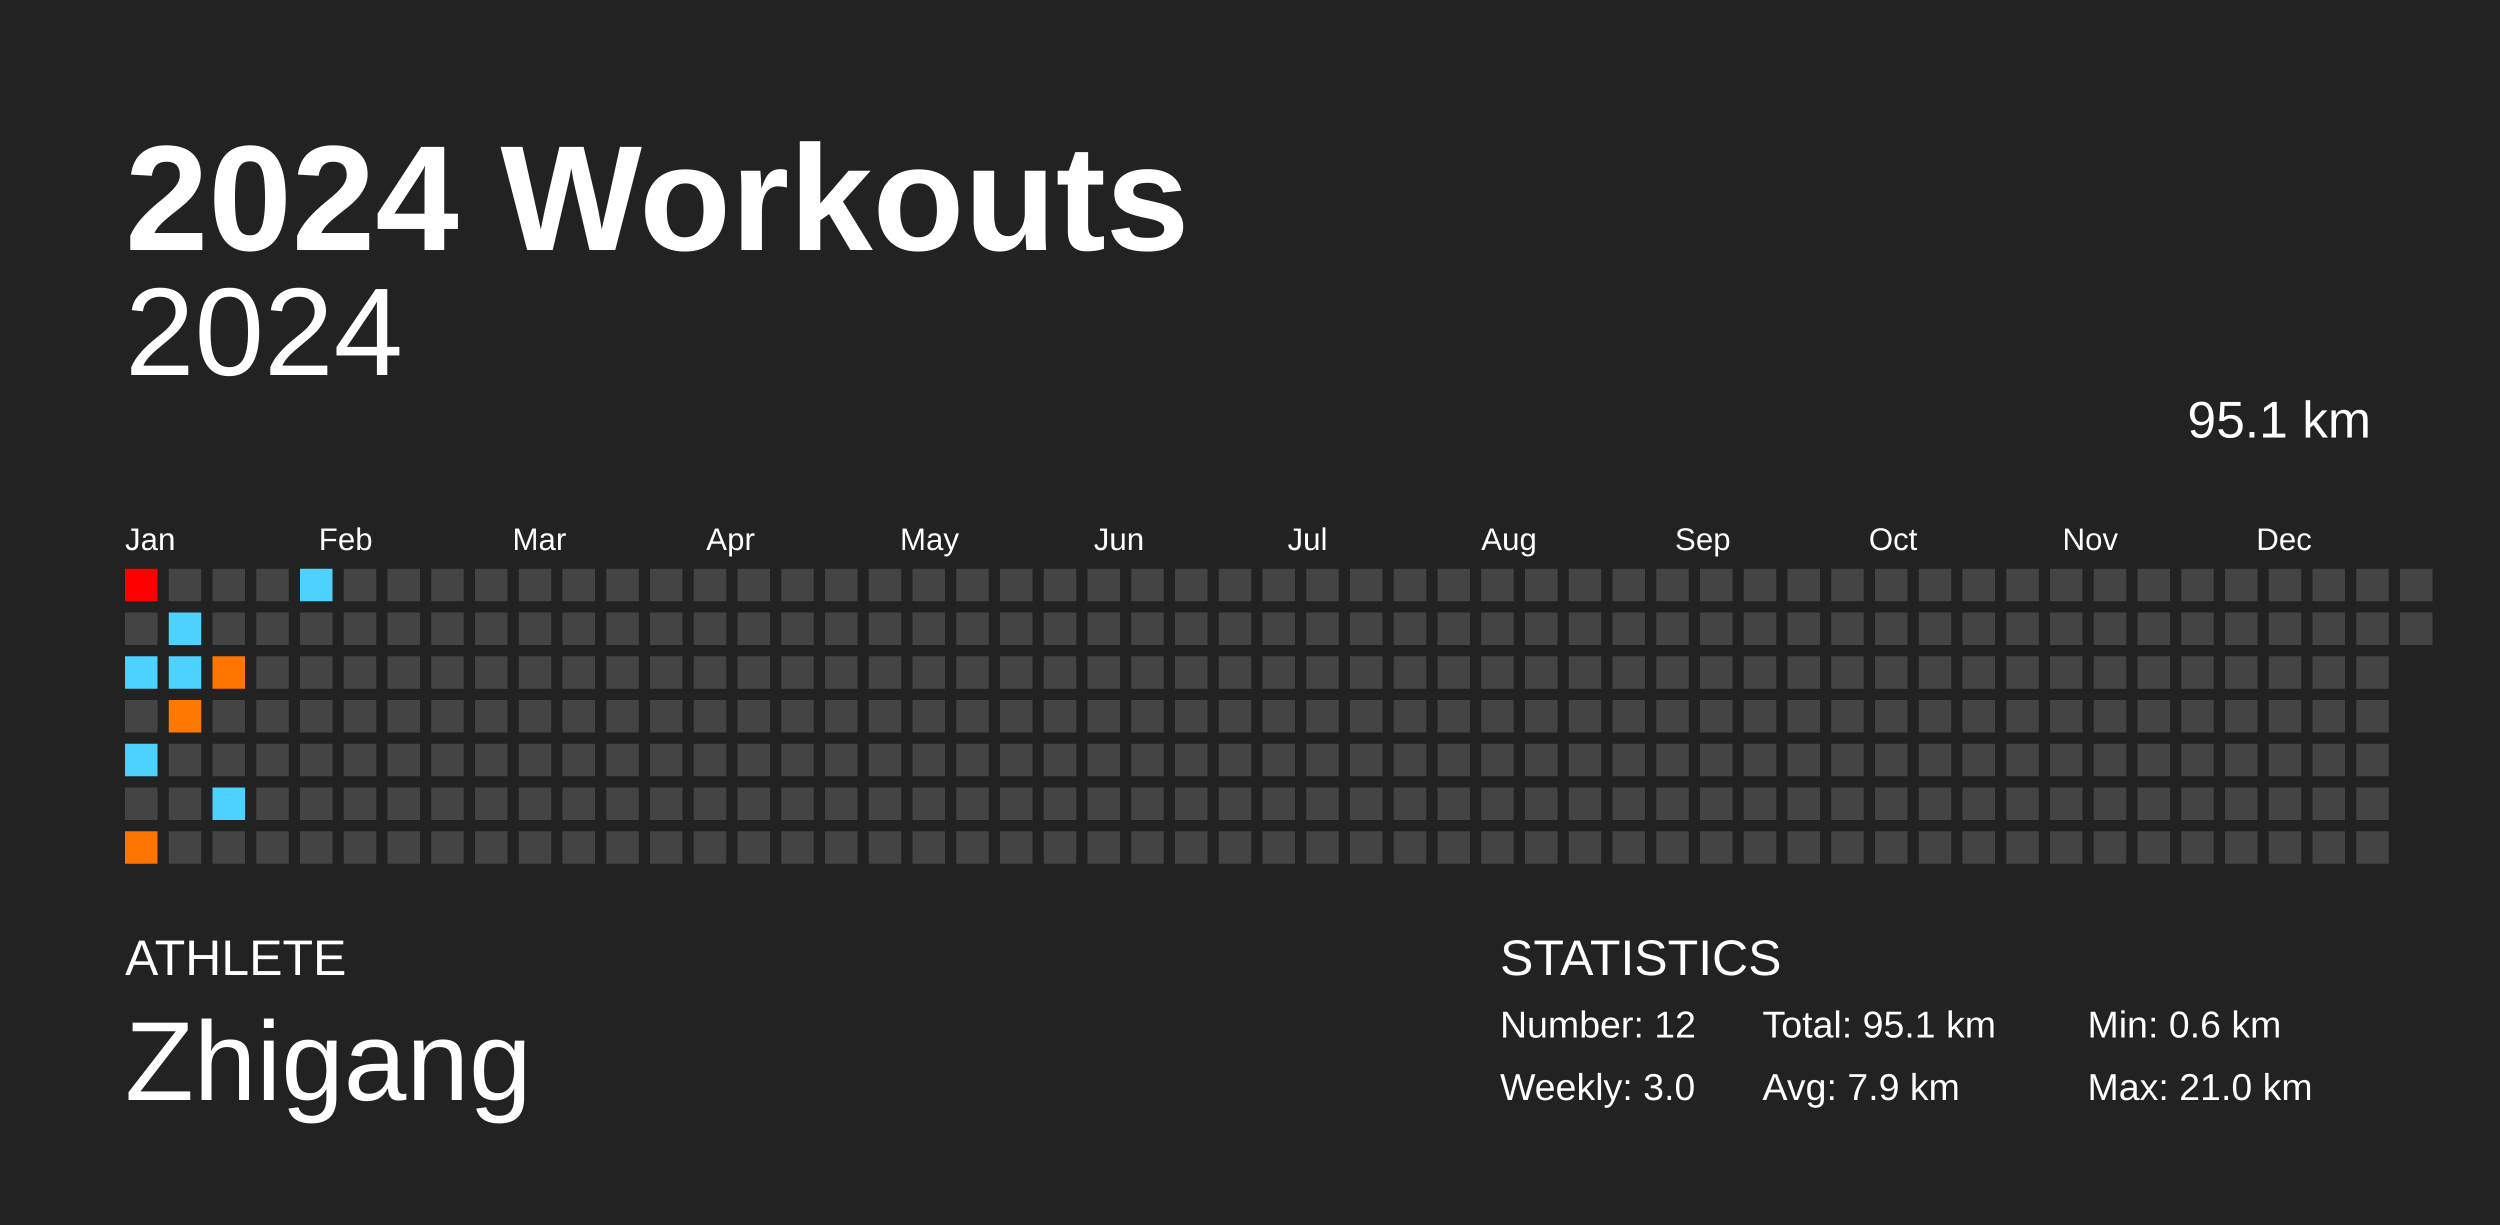
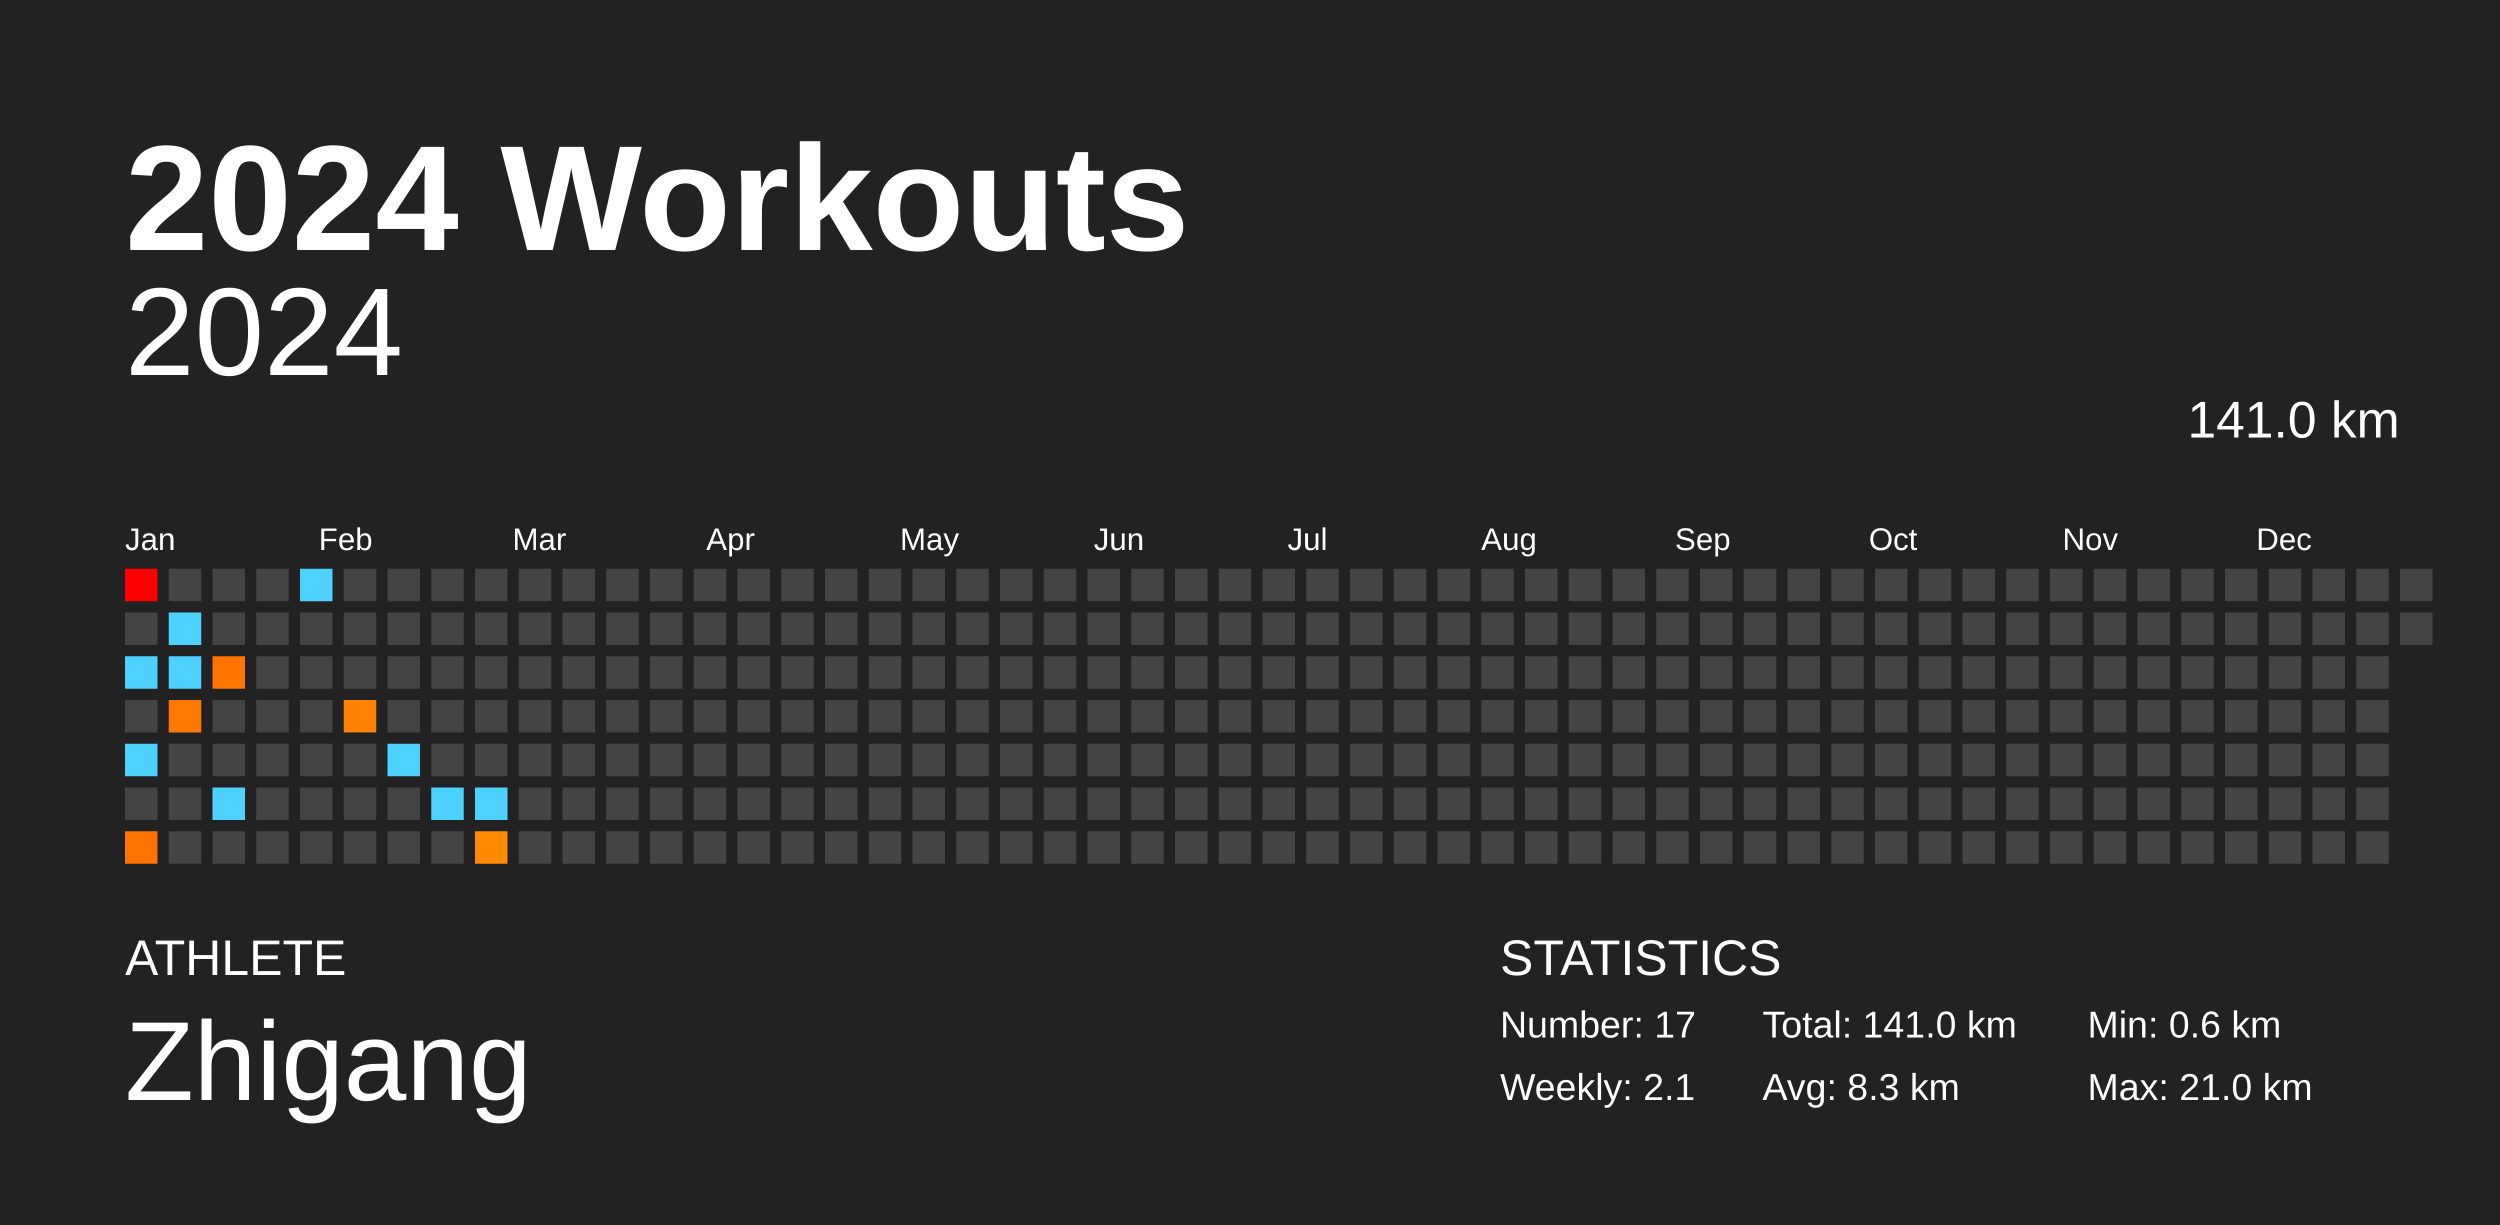
<svg xmlns="http://www.w3.org/2000/svg" baseProfile="full" height="98mm" version="1.1" viewBox="0,0,200,98" width="200mm">
  <defs />
  <rect fill="#222222" height="98" width="200" x="0" y="0" />
  <text fill="#FFFFFF" style="font-size:12px; font-family:Arial; font-weight:bold;" x="10" y="20">2024 Workouts</text>
  <text fill="#FFFFFF" style="font-size:4px; font-family:Arial" x="10" y="78">ATHLETE</text>
  <text fill="#FFFFFF" style="font-size:9px; font-family:Arial" x="10" y="88">Zhigang</text>
  <text fill="#FFFFFF" style="font-size:4px; font-family:Arial" x="120" y="78">STATISTICS</text>
-   <text fill="#FFFFFF" style="font-size:3px; font-family:Arial" x="120" y="83">Number: 12</text>
-   <text fill="#FFFFFF" style="font-size:3px; font-family:Arial" x="120" y="88">Weekly: 3.0</text>
-   <text fill="#FFFFFF" style="font-size:3px; font-family:Arial" x="141" y="83">Total: 95.1 km</text>
-   <text fill="#FFFFFF" style="font-size:3px; font-family:Arial" x="141" y="88">Avg: 7.9 km</text>
+   <text fill="#FFFFFF" style="font-size:3px; font-family:Arial" x="120" y="83">Number: 17</text>
+   <text fill="#FFFFFF" style="font-size:3px; font-family:Arial" x="120" y="88">Weekly: 2.1</text>
+   <text fill="#FFFFFF" style="font-size:3px; font-family:Arial" x="141" y="83">Total: 141.0 km</text>
+   <text fill="#FFFFFF" style="font-size:3px; font-family:Arial" x="141" y="88">Avg: 8.3 km</text>
  <text fill="#FFFFFF" style="font-size:3px; font-family:Arial" x="167" y="83">Min: 0.6 km</text>
  <text fill="#FFFFFF" style="font-size:3px; font-family:Arial" x="167" y="88">Max: 21.0 km</text>
  <text alignment-baseline="hanging" fill="#FFFFFF" style="font-size:10.0px; font-family:Arial;" x="10" y="30">2024</text>
-   <text alignment-baseline="hanging" fill="#FFFFFF" style="font-size:4.125px; font-family:Arial;" x="175" y="35">95.1 km</text>
+   <text alignment-baseline="hanging" fill="#FFFFFF" style="font-size:4.125px; font-family:Arial;" x="175" y="35">141.0 km</text>
  <text fill="#FFFFFF" style="font-size:2.5px; font-family:Arial" x="10.0" y="44">Jan</text>
  <text fill="#FFFFFF" style="font-size:2.5px; font-family:Arial" x="25.5" y="44">Feb</text>
  <text fill="#FFFFFF" style="font-size:2.5px; font-family:Arial" x="41.0" y="44">Mar</text>
  <text fill="#FFFFFF" style="font-size:2.5px; font-family:Arial" x="56.5" y="44">Apr</text>
  <text fill="#FFFFFF" style="font-size:2.5px; font-family:Arial" x="72.0" y="44">May</text>
  <text fill="#FFFFFF" style="font-size:2.5px; font-family:Arial" x="87.5" y="44">Jun</text>
  <text fill="#FFFFFF" style="font-size:2.5px; font-family:Arial" x="103.0" y="44">Jul</text>
  <text fill="#FFFFFF" style="font-size:2.5px; font-family:Arial" x="118.5" y="44">Aug</text>
  <text fill="#FFFFFF" style="font-size:2.5px; font-family:Arial" x="134.0" y="44">Sep</text>
  <text fill="#FFFFFF" style="font-size:2.5px; font-family:Arial" x="149.5" y="44">Oct</text>
  <text fill="#FFFFFF" style="font-size:2.5px; font-family:Arial" x="165.0" y="44">Nov</text>
  <text fill="#FFFFFF" style="font-size:2.5px; font-family:Arial" x="180.5" y="44">Dec</text>
  <rect fill="red" height="2.6" width="2.6" x="10.0" y="45.5" />
  <rect fill="#444444" height="2.6" width="2.6" x="10.0" y="49.0" />
  <rect fill="#4dd2ff" height="2.6" width="2.6" x="10.0" y="52.5" />
  <rect fill="#444444" height="2.6" width="2.6" x="10.0" y="56.0" />
  <rect fill="#4dd2ff" height="2.6" width="2.6" x="10.0" y="59.5" />
  <rect fill="#444444" height="2.6" width="2.6" x="10.0" y="63.0" />
  <rect fill="#ff7300" height="2.6" width="2.6" x="10.0" y="66.5" />
  <rect fill="#444444" height="2.6" width="2.6" x="13.5" y="45.5" />
  <rect fill="#4dd2ff" height="2.6" width="2.6" x="13.5" y="49.0" />
  <rect fill="#4dd2ff" height="2.6" width="2.6" x="13.5" y="52.5" />
  <rect fill="#ff7800" height="2.6" width="2.6" x="13.5" y="56.0" />
  <rect fill="#444444" height="2.6" width="2.6" x="13.5" y="59.5" />
  <rect fill="#444444" height="2.6" width="2.6" x="13.5" y="63.0" />
  <rect fill="#444444" height="2.6" width="2.6" x="13.5" y="66.5" />
  <rect fill="#444444" height="2.6" width="2.6" x="17.0" y="45.5" />
  <rect fill="#444444" height="2.6" width="2.6" x="17.0" y="49.0" />
  <rect fill="#ff7500" height="2.6" width="2.6" x="17.0" y="52.5" />
  <rect fill="#444444" height="2.6" width="2.6" x="17.0" y="56.0" />
  <rect fill="#444444" height="2.6" width="2.6" x="17.0" y="59.5" />
  <rect fill="#4dd2ff" height="2.6" width="2.6" x="17.0" y="63.0" />
  <rect fill="#444444" height="2.6" width="2.6" x="17.0" y="66.5" />
  <rect fill="#444444" height="2.6" width="2.6" x="20.5" y="45.5" />
  <rect fill="#444444" height="2.6" width="2.6" x="20.5" y="49.0" />
  <rect fill="#444444" height="2.6" width="2.6" x="20.5" y="52.5" />
  <rect fill="#444444" height="2.6" width="2.6" x="20.5" y="56.0" />
  <rect fill="#444444" height="2.6" width="2.6" x="20.5" y="59.5" />
  <rect fill="#444444" height="2.6" width="2.6" x="20.5" y="63.0" />
  <rect fill="#444444" height="2.6" width="2.6" x="20.5" y="66.5" />
  <rect fill="#4dd2ff" height="2.6" width="2.6" x="24.0" y="45.5" />
  <rect fill="#444444" height="2.6" width="2.6" x="24.0" y="49.0" />
  <rect fill="#444444" height="2.6" width="2.6" x="24.0" y="52.5" />
  <rect fill="#444444" height="2.6" width="2.6" x="24.0" y="56.0" />
  <rect fill="#444444" height="2.6" width="2.6" x="24.0" y="59.5" />
  <rect fill="#444444" height="2.6" width="2.6" x="24.0" y="63.0" />
  <rect fill="#444444" height="2.6" width="2.6" x="24.0" y="66.5" />
  <rect fill="#444444" height="2.6" width="2.6" x="27.5" y="45.5" />
  <rect fill="#444444" height="2.6" width="2.6" x="27.5" y="49.0" />
  <rect fill="#444444" height="2.6" width="2.6" x="27.5" y="52.5" />
-   <rect fill="#444444" height="2.6" width="2.6" x="27.5" y="56.0" />
+   <rect fill="#ff8200" height="2.6" width="2.6" x="27.5" y="56.0" />
  <rect fill="#444444" height="2.6" width="2.6" x="27.5" y="59.5" />
  <rect fill="#444444" height="2.6" width="2.6" x="27.5" y="63.0" />
  <rect fill="#444444" height="2.6" width="2.6" x="27.5" y="66.5" />
  <rect fill="#444444" height="2.6" width="2.6" x="31.0" y="45.5" />
  <rect fill="#444444" height="2.6" width="2.6" x="31.0" y="49.0" />
  <rect fill="#444444" height="2.6" width="2.6" x="31.0" y="52.5" />
  <rect fill="#444444" height="2.6" width="2.6" x="31.0" y="56.0" />
-   <rect fill="#444444" height="2.6" width="2.6" x="31.0" y="59.5" />
+   <rect fill="#4dd2ff" height="2.6" width="2.6" x="31.0" y="59.5" />
  <rect fill="#444444" height="2.6" width="2.6" x="31.0" y="63.0" />
  <rect fill="#444444" height="2.6" width="2.6" x="31.0" y="66.5" />
  <rect fill="#444444" height="2.6" width="2.6" x="34.5" y="45.5" />
  <rect fill="#444444" height="2.6" width="2.6" x="34.5" y="49.0" />
  <rect fill="#444444" height="2.6" width="2.6" x="34.5" y="52.5" />
  <rect fill="#444444" height="2.6" width="2.6" x="34.5" y="56.0" />
  <rect fill="#444444" height="2.6" width="2.6" x="34.5" y="59.5" />
-   <rect fill="#444444" height="2.6" width="2.6" x="34.5" y="63.0" />
+   <rect fill="#4dd2ff" height="2.6" width="2.6" x="34.5" y="63.0" />
  <rect fill="#444444" height="2.6" width="2.6" x="34.5" y="66.5" />
  <rect fill="#444444" height="2.6" width="2.6" x="38.0" y="45.5" />
  <rect fill="#444444" height="2.6" width="2.6" x="38.0" y="49.0" />
  <rect fill="#444444" height="2.6" width="2.6" x="38.0" y="52.5" />
  <rect fill="#444444" height="2.6" width="2.6" x="38.0" y="56.0" />
  <rect fill="#444444" height="2.6" width="2.6" x="38.0" y="59.5" />
-   <rect fill="#444444" height="2.6" width="2.6" x="38.0" y="63.0" />
-   <rect fill="#444444" height="2.6" width="2.6" x="38.0" y="66.5" />
+   <rect fill="#4dd2ff" height="2.6" width="2.6" x="38.0" y="63.0" />
+   <rect fill="#ff8900" height="2.6" width="2.6" x="38.0" y="66.5" />
  <rect fill="#444444" height="2.6" width="2.6" x="41.5" y="45.5" />
  <rect fill="#444444" height="2.6" width="2.6" x="41.5" y="49.0" />
  <rect fill="#444444" height="2.6" width="2.6" x="41.5" y="52.5" />
  <rect fill="#444444" height="2.6" width="2.6" x="41.5" y="56.0" />
  <rect fill="#444444" height="2.6" width="2.6" x="41.5" y="59.5" />
  <rect fill="#444444" height="2.6" width="2.6" x="41.5" y="63.0" />
  <rect fill="#444444" height="2.6" width="2.6" x="41.5" y="66.5" />
  <rect fill="#444444" height="2.6" width="2.6" x="45.0" y="45.5" />
  <rect fill="#444444" height="2.6" width="2.6" x="45.0" y="49.0" />
  <rect fill="#444444" height="2.6" width="2.6" x="45.0" y="52.5" />
  <rect fill="#444444" height="2.6" width="2.6" x="45.0" y="56.0" />
  <rect fill="#444444" height="2.6" width="2.6" x="45.0" y="59.5" />
  <rect fill="#444444" height="2.6" width="2.6" x="45.0" y="63.0" />
  <rect fill="#444444" height="2.6" width="2.6" x="45.0" y="66.5" />
  <rect fill="#444444" height="2.6" width="2.6" x="48.5" y="45.5" />
  <rect fill="#444444" height="2.6" width="2.6" x="48.5" y="49.0" />
  <rect fill="#444444" height="2.6" width="2.6" x="48.5" y="52.5" />
  <rect fill="#444444" height="2.6" width="2.6" x="48.5" y="56.0" />
  <rect fill="#444444" height="2.6" width="2.6" x="48.5" y="59.5" />
  <rect fill="#444444" height="2.6" width="2.6" x="48.5" y="63.0" />
  <rect fill="#444444" height="2.6" width="2.6" x="48.5" y="66.5" />
  <rect fill="#444444" height="2.6" width="2.6" x="52.0" y="45.5" />
  <rect fill="#444444" height="2.6" width="2.6" x="52.0" y="49.0" />
  <rect fill="#444444" height="2.6" width="2.6" x="52.0" y="52.5" />
  <rect fill="#444444" height="2.6" width="2.6" x="52.0" y="56.0" />
  <rect fill="#444444" height="2.6" width="2.6" x="52.0" y="59.5" />
  <rect fill="#444444" height="2.6" width="2.6" x="52.0" y="63.0" />
  <rect fill="#444444" height="2.6" width="2.6" x="52.0" y="66.5" />
  <rect fill="#444444" height="2.6" width="2.6" x="55.5" y="45.5" />
  <rect fill="#444444" height="2.6" width="2.6" x="55.5" y="49.0" />
  <rect fill="#444444" height="2.6" width="2.6" x="55.5" y="52.5" />
  <rect fill="#444444" height="2.6" width="2.6" x="55.5" y="56.0" />
  <rect fill="#444444" height="2.6" width="2.6" x="55.5" y="59.5" />
  <rect fill="#444444" height="2.6" width="2.6" x="55.5" y="63.0" />
  <rect fill="#444444" height="2.6" width="2.6" x="55.5" y="66.5" />
  <rect fill="#444444" height="2.6" width="2.6" x="59.0" y="45.5" />
  <rect fill="#444444" height="2.6" width="2.6" x="59.0" y="49.0" />
  <rect fill="#444444" height="2.6" width="2.6" x="59.0" y="52.5" />
  <rect fill="#444444" height="2.6" width="2.6" x="59.0" y="56.0" />
  <rect fill="#444444" height="2.6" width="2.6" x="59.0" y="59.5" />
  <rect fill="#444444" height="2.6" width="2.6" x="59.0" y="63.0" />
  <rect fill="#444444" height="2.6" width="2.6" x="59.0" y="66.5" />
  <rect fill="#444444" height="2.6" width="2.6" x="62.5" y="45.5" />
  <rect fill="#444444" height="2.6" width="2.6" x="62.5" y="49.0" />
  <rect fill="#444444" height="2.6" width="2.6" x="62.5" y="52.5" />
  <rect fill="#444444" height="2.6" width="2.6" x="62.5" y="56.0" />
  <rect fill="#444444" height="2.6" width="2.6" x="62.5" y="59.5" />
  <rect fill="#444444" height="2.6" width="2.6" x="62.5" y="63.0" />
  <rect fill="#444444" height="2.6" width="2.6" x="62.5" y="66.5" />
  <rect fill="#444444" height="2.6" width="2.6" x="66.0" y="45.5" />
  <rect fill="#444444" height="2.6" width="2.6" x="66.0" y="49.0" />
  <rect fill="#444444" height="2.6" width="2.6" x="66.0" y="52.5" />
  <rect fill="#444444" height="2.6" width="2.6" x="66.0" y="56.0" />
  <rect fill="#444444" height="2.6" width="2.6" x="66.0" y="59.5" />
  <rect fill="#444444" height="2.6" width="2.6" x="66.0" y="63.0" />
  <rect fill="#444444" height="2.6" width="2.6" x="66.0" y="66.5" />
  <rect fill="#444444" height="2.6" width="2.6" x="69.5" y="45.5" />
  <rect fill="#444444" height="2.6" width="2.6" x="69.5" y="49.0" />
  <rect fill="#444444" height="2.6" width="2.6" x="69.5" y="52.5" />
  <rect fill="#444444" height="2.6" width="2.6" x="69.5" y="56.0" />
  <rect fill="#444444" height="2.6" width="2.6" x="69.5" y="59.5" />
  <rect fill="#444444" height="2.6" width="2.6" x="69.5" y="63.0" />
  <rect fill="#444444" height="2.6" width="2.6" x="69.5" y="66.5" />
  <rect fill="#444444" height="2.6" width="2.6" x="73.0" y="45.5" />
  <rect fill="#444444" height="2.6" width="2.6" x="73.0" y="49.0" />
  <rect fill="#444444" height="2.6" width="2.6" x="73.0" y="52.5" />
  <rect fill="#444444" height="2.6" width="2.6" x="73.0" y="56.0" />
  <rect fill="#444444" height="2.6" width="2.6" x="73.0" y="59.5" />
  <rect fill="#444444" height="2.6" width="2.6" x="73.0" y="63.0" />
  <rect fill="#444444" height="2.6" width="2.6" x="73.0" y="66.5" />
  <rect fill="#444444" height="2.6" width="2.6" x="76.5" y="45.5" />
  <rect fill="#444444" height="2.6" width="2.6" x="76.5" y="49.0" />
  <rect fill="#444444" height="2.6" width="2.6" x="76.5" y="52.5" />
  <rect fill="#444444" height="2.6" width="2.6" x="76.5" y="56.0" />
  <rect fill="#444444" height="2.6" width="2.6" x="76.5" y="59.5" />
  <rect fill="#444444" height="2.6" width="2.6" x="76.5" y="63.0" />
  <rect fill="#444444" height="2.6" width="2.6" x="76.5" y="66.5" />
  <rect fill="#444444" height="2.6" width="2.6" x="80.0" y="45.5" />
  <rect fill="#444444" height="2.6" width="2.6" x="80.0" y="49.0" />
  <rect fill="#444444" height="2.6" width="2.6" x="80.0" y="52.5" />
  <rect fill="#444444" height="2.6" width="2.6" x="80.0" y="56.0" />
  <rect fill="#444444" height="2.6" width="2.6" x="80.0" y="59.5" />
  <rect fill="#444444" height="2.6" width="2.6" x="80.0" y="63.0" />
  <rect fill="#444444" height="2.6" width="2.6" x="80.0" y="66.5" />
  <rect fill="#444444" height="2.6" width="2.6" x="83.5" y="45.5" />
  <rect fill="#444444" height="2.6" width="2.6" x="83.5" y="49.0" />
  <rect fill="#444444" height="2.6" width="2.6" x="83.5" y="52.5" />
  <rect fill="#444444" height="2.6" width="2.6" x="83.5" y="56.0" />
  <rect fill="#444444" height="2.6" width="2.6" x="83.5" y="59.5" />
  <rect fill="#444444" height="2.6" width="2.6" x="83.5" y="63.0" />
  <rect fill="#444444" height="2.6" width="2.6" x="83.5" y="66.5" />
  <rect fill="#444444" height="2.6" width="2.6" x="87.0" y="45.5" />
  <rect fill="#444444" height="2.6" width="2.6" x="87.0" y="49.0" />
  <rect fill="#444444" height="2.6" width="2.6" x="87.0" y="52.5" />
  <rect fill="#444444" height="2.6" width="2.6" x="87.0" y="56.0" />
  <rect fill="#444444" height="2.6" width="2.6" x="87.0" y="59.5" />
  <rect fill="#444444" height="2.6" width="2.6" x="87.0" y="63.0" />
  <rect fill="#444444" height="2.6" width="2.6" x="87.0" y="66.5" />
  <rect fill="#444444" height="2.6" width="2.6" x="90.5" y="45.5" />
  <rect fill="#444444" height="2.6" width="2.6" x="90.5" y="49.0" />
  <rect fill="#444444" height="2.6" width="2.6" x="90.5" y="52.5" />
  <rect fill="#444444" height="2.6" width="2.6" x="90.5" y="56.0" />
  <rect fill="#444444" height="2.6" width="2.6" x="90.5" y="59.5" />
  <rect fill="#444444" height="2.6" width="2.6" x="90.5" y="63.0" />
  <rect fill="#444444" height="2.6" width="2.6" x="90.5" y="66.5" />
  <rect fill="#444444" height="2.6" width="2.6" x="94.0" y="45.5" />
  <rect fill="#444444" height="2.6" width="2.6" x="94.0" y="49.0" />
  <rect fill="#444444" height="2.6" width="2.6" x="94.0" y="52.5" />
  <rect fill="#444444" height="2.6" width="2.6" x="94.0" y="56.0" />
  <rect fill="#444444" height="2.6" width="2.6" x="94.0" y="59.5" />
  <rect fill="#444444" height="2.6" width="2.6" x="94.0" y="63.0" />
  <rect fill="#444444" height="2.6" width="2.6" x="94.0" y="66.5" />
  <rect fill="#444444" height="2.6" width="2.6" x="97.5" y="45.5" />
  <rect fill="#444444" height="2.6" width="2.6" x="97.5" y="49.0" />
  <rect fill="#444444" height="2.6" width="2.6" x="97.5" y="52.5" />
  <rect fill="#444444" height="2.6" width="2.6" x="97.5" y="56.0" />
  <rect fill="#444444" height="2.6" width="2.6" x="97.5" y="59.5" />
  <rect fill="#444444" height="2.6" width="2.6" x="97.5" y="63.0" />
  <rect fill="#444444" height="2.6" width="2.6" x="97.5" y="66.5" />
  <rect fill="#444444" height="2.6" width="2.6" x="101.0" y="45.5" />
  <rect fill="#444444" height="2.6" width="2.6" x="101.0" y="49.0" />
  <rect fill="#444444" height="2.6" width="2.6" x="101.0" y="52.5" />
  <rect fill="#444444" height="2.6" width="2.6" x="101.0" y="56.0" />
  <rect fill="#444444" height="2.6" width="2.6" x="101.0" y="59.5" />
  <rect fill="#444444" height="2.6" width="2.6" x="101.0" y="63.0" />
  <rect fill="#444444" height="2.6" width="2.6" x="101.0" y="66.5" />
  <rect fill="#444444" height="2.6" width="2.6" x="104.5" y="45.5" />
  <rect fill="#444444" height="2.6" width="2.6" x="104.5" y="49.0" />
  <rect fill="#444444" height="2.6" width="2.6" x="104.5" y="52.5" />
  <rect fill="#444444" height="2.6" width="2.6" x="104.5" y="56.0" />
  <rect fill="#444444" height="2.6" width="2.6" x="104.5" y="59.5" />
  <rect fill="#444444" height="2.6" width="2.6" x="104.5" y="63.0" />
  <rect fill="#444444" height="2.6" width="2.6" x="104.5" y="66.5" />
  <rect fill="#444444" height="2.6" width="2.6" x="108.0" y="45.5" />
  <rect fill="#444444" height="2.6" width="2.6" x="108.0" y="49.0" />
  <rect fill="#444444" height="2.6" width="2.6" x="108.0" y="52.5" />
  <rect fill="#444444" height="2.6" width="2.6" x="108.0" y="56.0" />
  <rect fill="#444444" height="2.6" width="2.6" x="108.0" y="59.5" />
  <rect fill="#444444" height="2.6" width="2.6" x="108.0" y="63.0" />
  <rect fill="#444444" height="2.6" width="2.6" x="108.0" y="66.5" />
  <rect fill="#444444" height="2.6" width="2.6" x="111.5" y="45.5" />
  <rect fill="#444444" height="2.6" width="2.6" x="111.5" y="49.0" />
  <rect fill="#444444" height="2.6" width="2.6" x="111.5" y="52.5" />
  <rect fill="#444444" height="2.6" width="2.6" x="111.5" y="56.0" />
  <rect fill="#444444" height="2.6" width="2.6" x="111.5" y="59.5" />
  <rect fill="#444444" height="2.6" width="2.6" x="111.5" y="63.0" />
  <rect fill="#444444" height="2.6" width="2.6" x="111.5" y="66.5" />
  <rect fill="#444444" height="2.6" width="2.6" x="115.0" y="45.5" />
  <rect fill="#444444" height="2.6" width="2.6" x="115.0" y="49.0" />
  <rect fill="#444444" height="2.6" width="2.6" x="115.0" y="52.5" />
  <rect fill="#444444" height="2.6" width="2.6" x="115.0" y="56.0" />
  <rect fill="#444444" height="2.6" width="2.6" x="115.0" y="59.5" />
  <rect fill="#444444" height="2.6" width="2.6" x="115.0" y="63.0" />
  <rect fill="#444444" height="2.6" width="2.6" x="115.0" y="66.5" />
  <rect fill="#444444" height="2.6" width="2.6" x="118.5" y="45.5" />
  <rect fill="#444444" height="2.6" width="2.6" x="118.5" y="49.0" />
  <rect fill="#444444" height="2.6" width="2.6" x="118.5" y="52.5" />
  <rect fill="#444444" height="2.6" width="2.6" x="118.5" y="56.0" />
  <rect fill="#444444" height="2.6" width="2.6" x="118.5" y="59.5" />
  <rect fill="#444444" height="2.6" width="2.6" x="118.5" y="63.0" />
  <rect fill="#444444" height="2.6" width="2.6" x="118.5" y="66.5" />
  <rect fill="#444444" height="2.6" width="2.6" x="122.0" y="45.5" />
  <rect fill="#444444" height="2.6" width="2.6" x="122.0" y="49.0" />
  <rect fill="#444444" height="2.6" width="2.6" x="122.0" y="52.5" />
  <rect fill="#444444" height="2.6" width="2.6" x="122.0" y="56.0" />
  <rect fill="#444444" height="2.6" width="2.6" x="122.0" y="59.5" />
  <rect fill="#444444" height="2.6" width="2.6" x="122.0" y="63.0" />
  <rect fill="#444444" height="2.6" width="2.6" x="122.0" y="66.5" />
  <rect fill="#444444" height="2.6" width="2.6" x="125.5" y="45.5" />
  <rect fill="#444444" height="2.6" width="2.6" x="125.5" y="49.0" />
  <rect fill="#444444" height="2.6" width="2.6" x="125.5" y="52.5" />
  <rect fill="#444444" height="2.6" width="2.6" x="125.5" y="56.0" />
  <rect fill="#444444" height="2.6" width="2.6" x="125.5" y="59.5" />
  <rect fill="#444444" height="2.6" width="2.6" x="125.5" y="63.0" />
  <rect fill="#444444" height="2.6" width="2.6" x="125.5" y="66.5" />
  <rect fill="#444444" height="2.6" width="2.6" x="129.0" y="45.5" />
  <rect fill="#444444" height="2.6" width="2.6" x="129.0" y="49.0" />
  <rect fill="#444444" height="2.6" width="2.6" x="129.0" y="52.5" />
  <rect fill="#444444" height="2.6" width="2.6" x="129.0" y="56.0" />
  <rect fill="#444444" height="2.6" width="2.6" x="129.0" y="59.5" />
  <rect fill="#444444" height="2.6" width="2.6" x="129.0" y="63.0" />
  <rect fill="#444444" height="2.6" width="2.6" x="129.0" y="66.5" />
  <rect fill="#444444" height="2.6" width="2.6" x="132.5" y="45.5" />
  <rect fill="#444444" height="2.6" width="2.6" x="132.5" y="49.0" />
  <rect fill="#444444" height="2.6" width="2.6" x="132.5" y="52.5" />
  <rect fill="#444444" height="2.6" width="2.6" x="132.5" y="56.0" />
  <rect fill="#444444" height="2.6" width="2.6" x="132.5" y="59.5" />
  <rect fill="#444444" height="2.6" width="2.6" x="132.5" y="63.0" />
  <rect fill="#444444" height="2.6" width="2.6" x="132.5" y="66.5" />
  <rect fill="#444444" height="2.6" width="2.6" x="136.0" y="45.5" />
  <rect fill="#444444" height="2.6" width="2.6" x="136.0" y="49.0" />
  <rect fill="#444444" height="2.6" width="2.6" x="136.0" y="52.5" />
  <rect fill="#444444" height="2.6" width="2.6" x="136.0" y="56.0" />
  <rect fill="#444444" height="2.6" width="2.6" x="136.0" y="59.5" />
  <rect fill="#444444" height="2.6" width="2.6" x="136.0" y="63.0" />
  <rect fill="#444444" height="2.6" width="2.6" x="136.0" y="66.5" />
  <rect fill="#444444" height="2.6" width="2.6" x="139.5" y="45.5" />
  <rect fill="#444444" height="2.6" width="2.6" x="139.5" y="49.0" />
  <rect fill="#444444" height="2.6" width="2.6" x="139.5" y="52.5" />
  <rect fill="#444444" height="2.6" width="2.6" x="139.5" y="56.0" />
  <rect fill="#444444" height="2.6" width="2.6" x="139.5" y="59.5" />
  <rect fill="#444444" height="2.6" width="2.6" x="139.5" y="63.0" />
  <rect fill="#444444" height="2.6" width="2.6" x="139.5" y="66.5" />
  <rect fill="#444444" height="2.6" width="2.6" x="143.0" y="45.5" />
  <rect fill="#444444" height="2.6" width="2.6" x="143.0" y="49.0" />
  <rect fill="#444444" height="2.6" width="2.6" x="143.0" y="52.5" />
  <rect fill="#444444" height="2.6" width="2.6" x="143.0" y="56.0" />
  <rect fill="#444444" height="2.6" width="2.6" x="143.0" y="59.5" />
  <rect fill="#444444" height="2.6" width="2.6" x="143.0" y="63.0" />
  <rect fill="#444444" height="2.6" width="2.6" x="143.0" y="66.5" />
  <rect fill="#444444" height="2.6" width="2.6" x="146.5" y="45.5" />
  <rect fill="#444444" height="2.6" width="2.6" x="146.5" y="49.0" />
  <rect fill="#444444" height="2.6" width="2.6" x="146.5" y="52.5" />
  <rect fill="#444444" height="2.6" width="2.6" x="146.5" y="56.0" />
  <rect fill="#444444" height="2.6" width="2.6" x="146.5" y="59.5" />
  <rect fill="#444444" height="2.6" width="2.6" x="146.5" y="63.0" />
  <rect fill="#444444" height="2.6" width="2.6" x="146.5" y="66.5" />
  <rect fill="#444444" height="2.6" width="2.6" x="150.0" y="45.5" />
  <rect fill="#444444" height="2.6" width="2.6" x="150.0" y="49.0" />
  <rect fill="#444444" height="2.6" width="2.6" x="150.0" y="52.5" />
  <rect fill="#444444" height="2.6" width="2.6" x="150.0" y="56.0" />
  <rect fill="#444444" height="2.6" width="2.6" x="150.0" y="59.5" />
  <rect fill="#444444" height="2.6" width="2.6" x="150.0" y="63.0" />
  <rect fill="#444444" height="2.6" width="2.6" x="150.0" y="66.5" />
  <rect fill="#444444" height="2.6" width="2.6" x="153.5" y="45.5" />
  <rect fill="#444444" height="2.6" width="2.6" x="153.5" y="49.0" />
  <rect fill="#444444" height="2.6" width="2.6" x="153.5" y="52.5" />
  <rect fill="#444444" height="2.6" width="2.6" x="153.5" y="56.0" />
  <rect fill="#444444" height="2.6" width="2.6" x="153.5" y="59.5" />
  <rect fill="#444444" height="2.6" width="2.6" x="153.5" y="63.0" />
  <rect fill="#444444" height="2.6" width="2.6" x="153.5" y="66.5" />
  <rect fill="#444444" height="2.6" width="2.6" x="157.0" y="45.5" />
  <rect fill="#444444" height="2.6" width="2.6" x="157.0" y="49.0" />
  <rect fill="#444444" height="2.6" width="2.6" x="157.0" y="52.5" />
  <rect fill="#444444" height="2.6" width="2.6" x="157.0" y="56.0" />
  <rect fill="#444444" height="2.6" width="2.6" x="157.0" y="59.5" />
  <rect fill="#444444" height="2.6" width="2.6" x="157.0" y="63.0" />
  <rect fill="#444444" height="2.6" width="2.6" x="157.0" y="66.5" />
  <rect fill="#444444" height="2.6" width="2.6" x="160.5" y="45.5" />
  <rect fill="#444444" height="2.6" width="2.6" x="160.5" y="49.0" />
  <rect fill="#444444" height="2.6" width="2.6" x="160.5" y="52.5" />
  <rect fill="#444444" height="2.6" width="2.6" x="160.5" y="56.0" />
  <rect fill="#444444" height="2.6" width="2.6" x="160.5" y="59.5" />
  <rect fill="#444444" height="2.6" width="2.6" x="160.5" y="63.0" />
  <rect fill="#444444" height="2.6" width="2.6" x="160.5" y="66.5" />
  <rect fill="#444444" height="2.6" width="2.6" x="164.0" y="45.5" />
  <rect fill="#444444" height="2.6" width="2.6" x="164.0" y="49.0" />
  <rect fill="#444444" height="2.6" width="2.6" x="164.0" y="52.5" />
  <rect fill="#444444" height="2.6" width="2.6" x="164.0" y="56.0" />
  <rect fill="#444444" height="2.6" width="2.6" x="164.0" y="59.5" />
  <rect fill="#444444" height="2.6" width="2.6" x="164.0" y="63.0" />
  <rect fill="#444444" height="2.6" width="2.6" x="164.0" y="66.5" />
  <rect fill="#444444" height="2.6" width="2.6" x="167.5" y="45.5" />
  <rect fill="#444444" height="2.6" width="2.6" x="167.5" y="49.0" />
  <rect fill="#444444" height="2.6" width="2.6" x="167.5" y="52.5" />
  <rect fill="#444444" height="2.6" width="2.6" x="167.5" y="56.0" />
  <rect fill="#444444" height="2.6" width="2.6" x="167.5" y="59.5" />
  <rect fill="#444444" height="2.6" width="2.6" x="167.5" y="63.0" />
  <rect fill="#444444" height="2.6" width="2.6" x="167.5" y="66.5" />
  <rect fill="#444444" height="2.6" width="2.6" x="171.0" y="45.5" />
  <rect fill="#444444" height="2.6" width="2.6" x="171.0" y="49.0" />
  <rect fill="#444444" height="2.6" width="2.6" x="171.0" y="52.5" />
  <rect fill="#444444" height="2.6" width="2.6" x="171.0" y="56.0" />
  <rect fill="#444444" height="2.6" width="2.6" x="171.0" y="59.5" />
  <rect fill="#444444" height="2.6" width="2.6" x="171.0" y="63.0" />
  <rect fill="#444444" height="2.6" width="2.6" x="171.0" y="66.5" />
  <rect fill="#444444" height="2.6" width="2.6" x="174.5" y="45.5" />
  <rect fill="#444444" height="2.6" width="2.6" x="174.5" y="49.0" />
  <rect fill="#444444" height="2.6" width="2.6" x="174.5" y="52.5" />
  <rect fill="#444444" height="2.6" width="2.6" x="174.5" y="56.0" />
  <rect fill="#444444" height="2.6" width="2.6" x="174.5" y="59.5" />
  <rect fill="#444444" height="2.6" width="2.6" x="174.5" y="63.0" />
  <rect fill="#444444" height="2.6" width="2.6" x="174.5" y="66.5" />
  <rect fill="#444444" height="2.6" width="2.6" x="178.0" y="45.5" />
  <rect fill="#444444" height="2.6" width="2.6" x="178.0" y="49.0" />
  <rect fill="#444444" height="2.6" width="2.6" x="178.0" y="52.5" />
  <rect fill="#444444" height="2.6" width="2.6" x="178.0" y="56.0" />
  <rect fill="#444444" height="2.6" width="2.6" x="178.0" y="59.5" />
  <rect fill="#444444" height="2.6" width="2.6" x="178.0" y="63.0" />
  <rect fill="#444444" height="2.6" width="2.6" x="178.0" y="66.5" />
  <rect fill="#444444" height="2.6" width="2.6" x="181.5" y="45.5" />
  <rect fill="#444444" height="2.6" width="2.6" x="181.5" y="49.0" />
  <rect fill="#444444" height="2.6" width="2.6" x="181.5" y="52.5" />
  <rect fill="#444444" height="2.6" width="2.6" x="181.5" y="56.0" />
  <rect fill="#444444" height="2.6" width="2.6" x="181.5" y="59.5" />
  <rect fill="#444444" height="2.6" width="2.6" x="181.5" y="63.0" />
  <rect fill="#444444" height="2.6" width="2.6" x="181.5" y="66.5" />
  <rect fill="#444444" height="2.6" width="2.6" x="185.0" y="45.5" />
  <rect fill="#444444" height="2.6" width="2.6" x="185.0" y="49.0" />
  <rect fill="#444444" height="2.6" width="2.6" x="185.0" y="52.5" />
  <rect fill="#444444" height="2.6" width="2.6" x="185.0" y="56.0" />
  <rect fill="#444444" height="2.6" width="2.6" x="185.0" y="59.5" />
  <rect fill="#444444" height="2.6" width="2.6" x="185.0" y="63.0" />
  <rect fill="#444444" height="2.6" width="2.6" x="185.0" y="66.5" />
  <rect fill="#444444" height="2.6" width="2.6" x="188.5" y="45.5" />
  <rect fill="#444444" height="2.6" width="2.6" x="188.5" y="49.0" />
  <rect fill="#444444" height="2.6" width="2.6" x="188.5" y="52.5" />
  <rect fill="#444444" height="2.6" width="2.6" x="188.5" y="56.0" />
  <rect fill="#444444" height="2.6" width="2.6" x="188.5" y="59.5" />
  <rect fill="#444444" height="2.6" width="2.6" x="188.5" y="63.0" />
  <rect fill="#444444" height="2.6" width="2.6" x="188.5" y="66.5" />
  <rect fill="#444444" height="2.6" width="2.6" x="192.0" y="45.5" />
  <rect fill="#444444" height="2.6" width="2.6" x="192.0" y="49.0" />
</svg>
